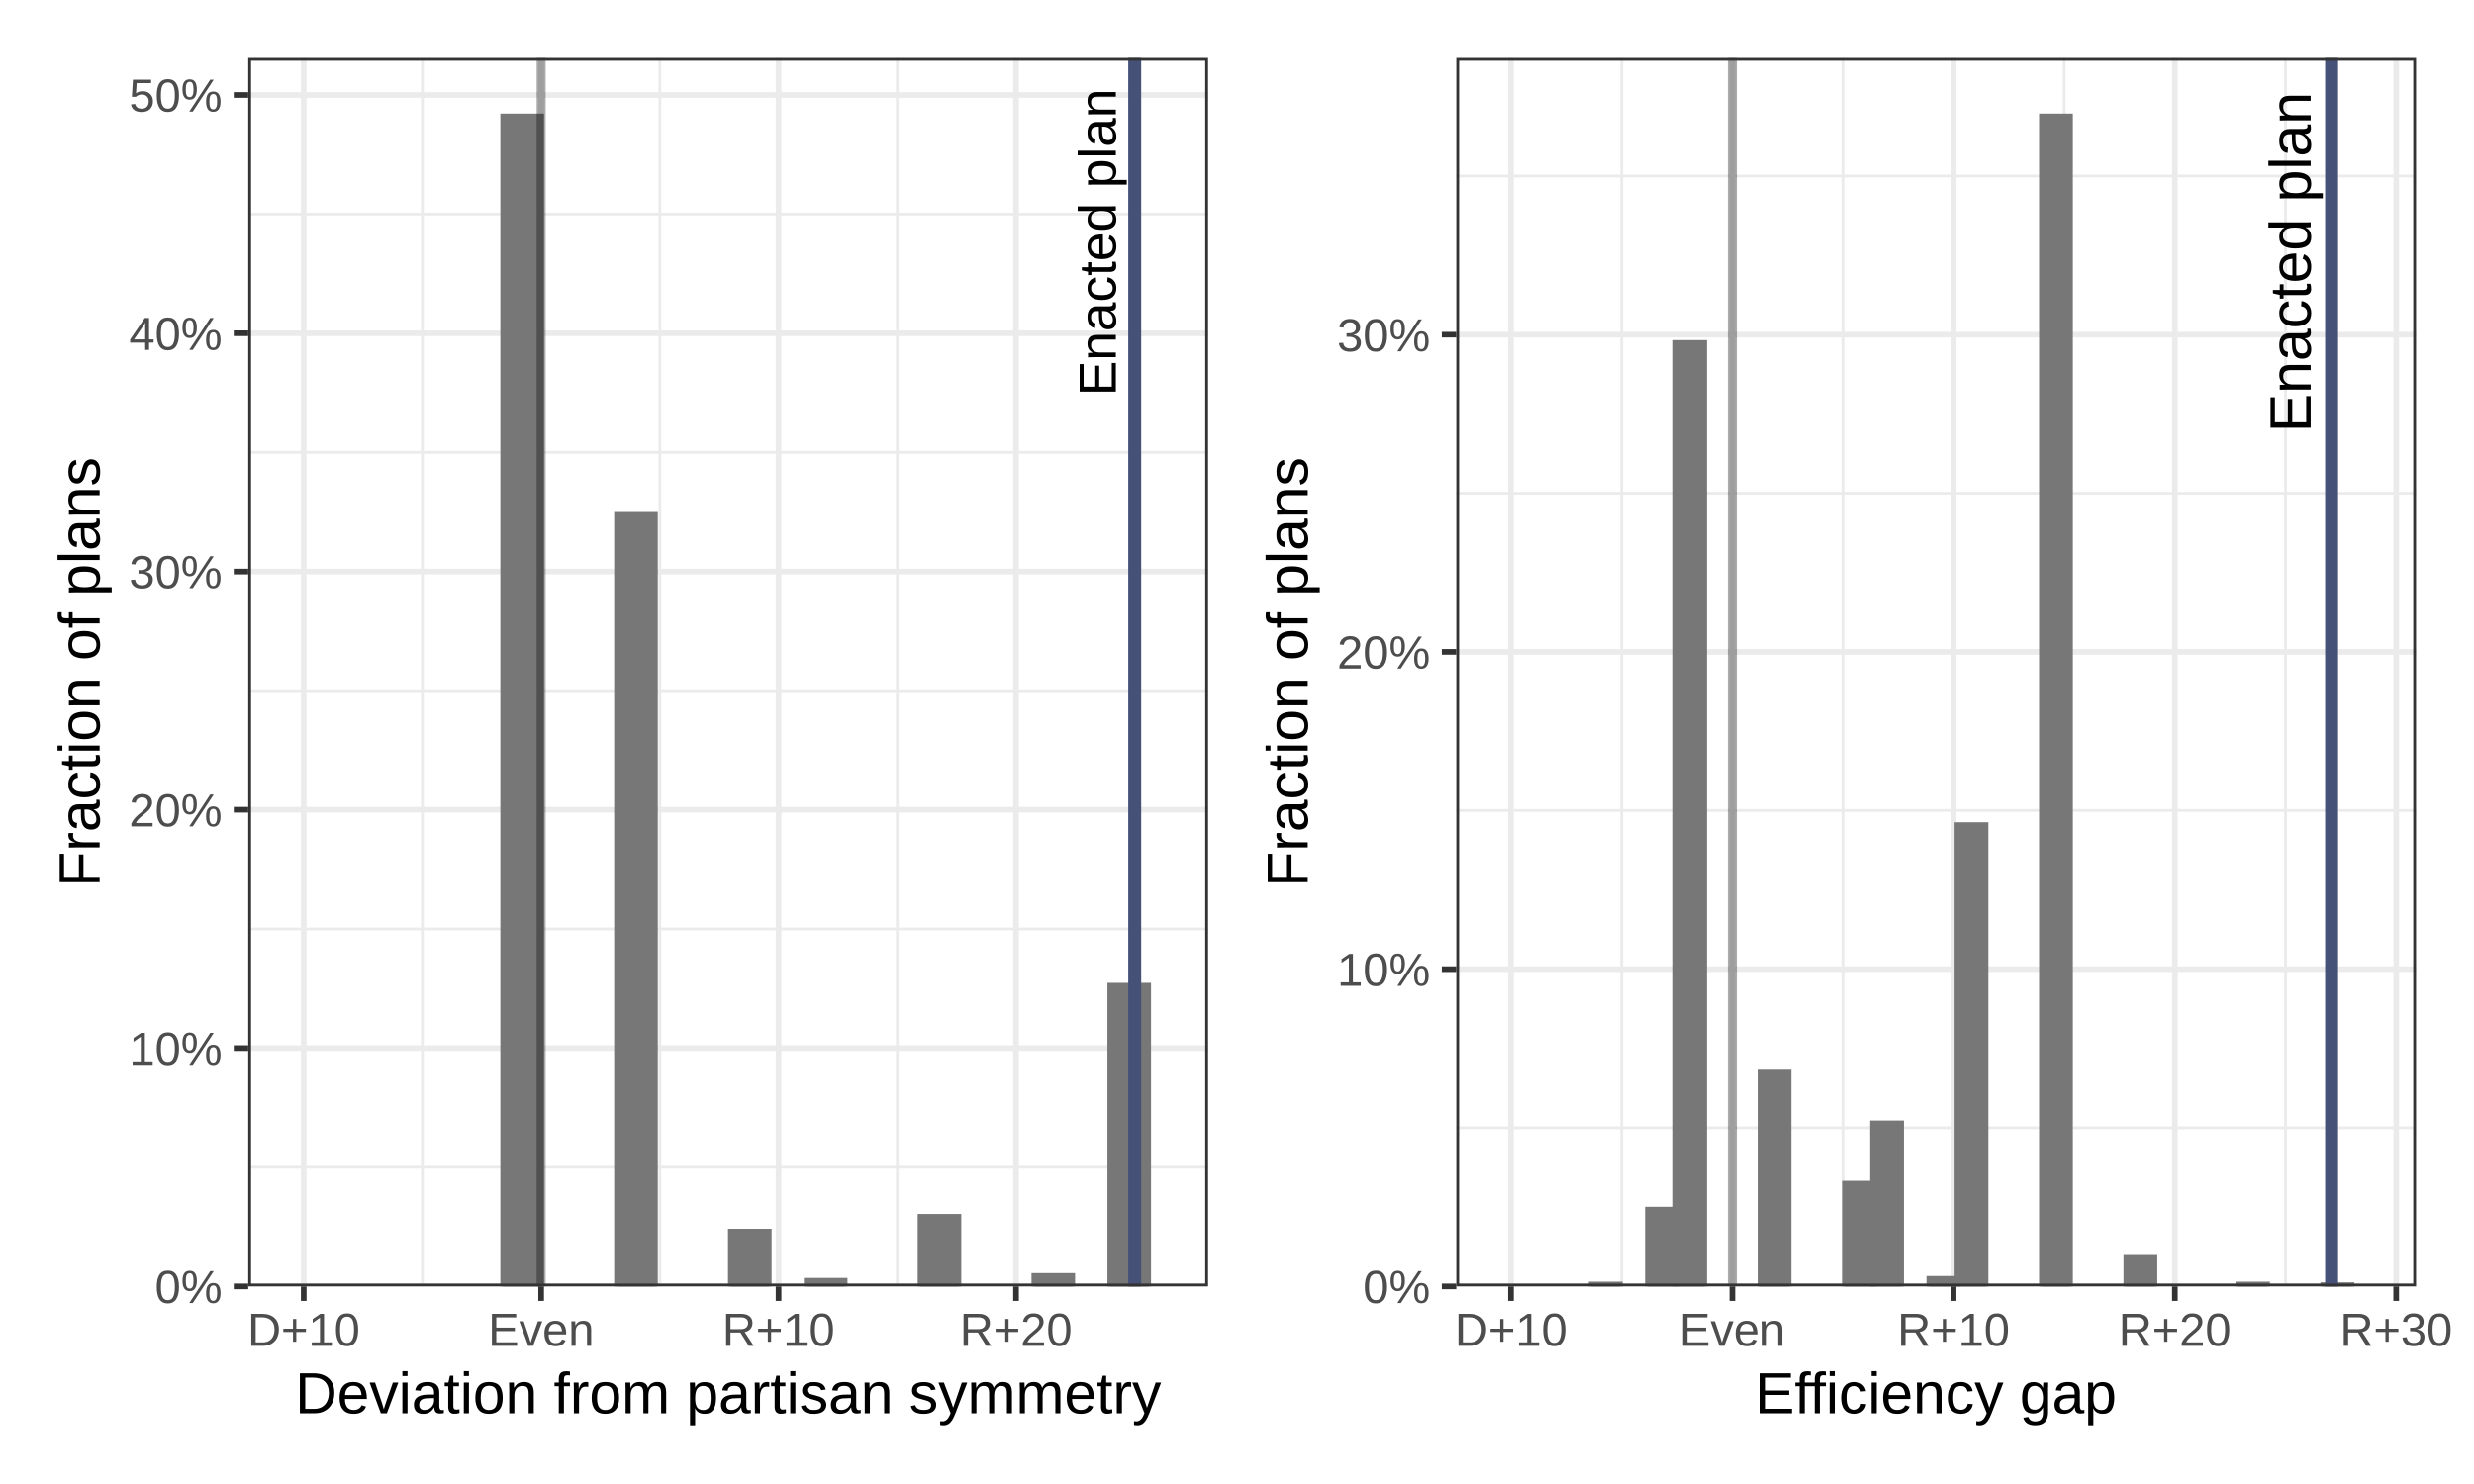
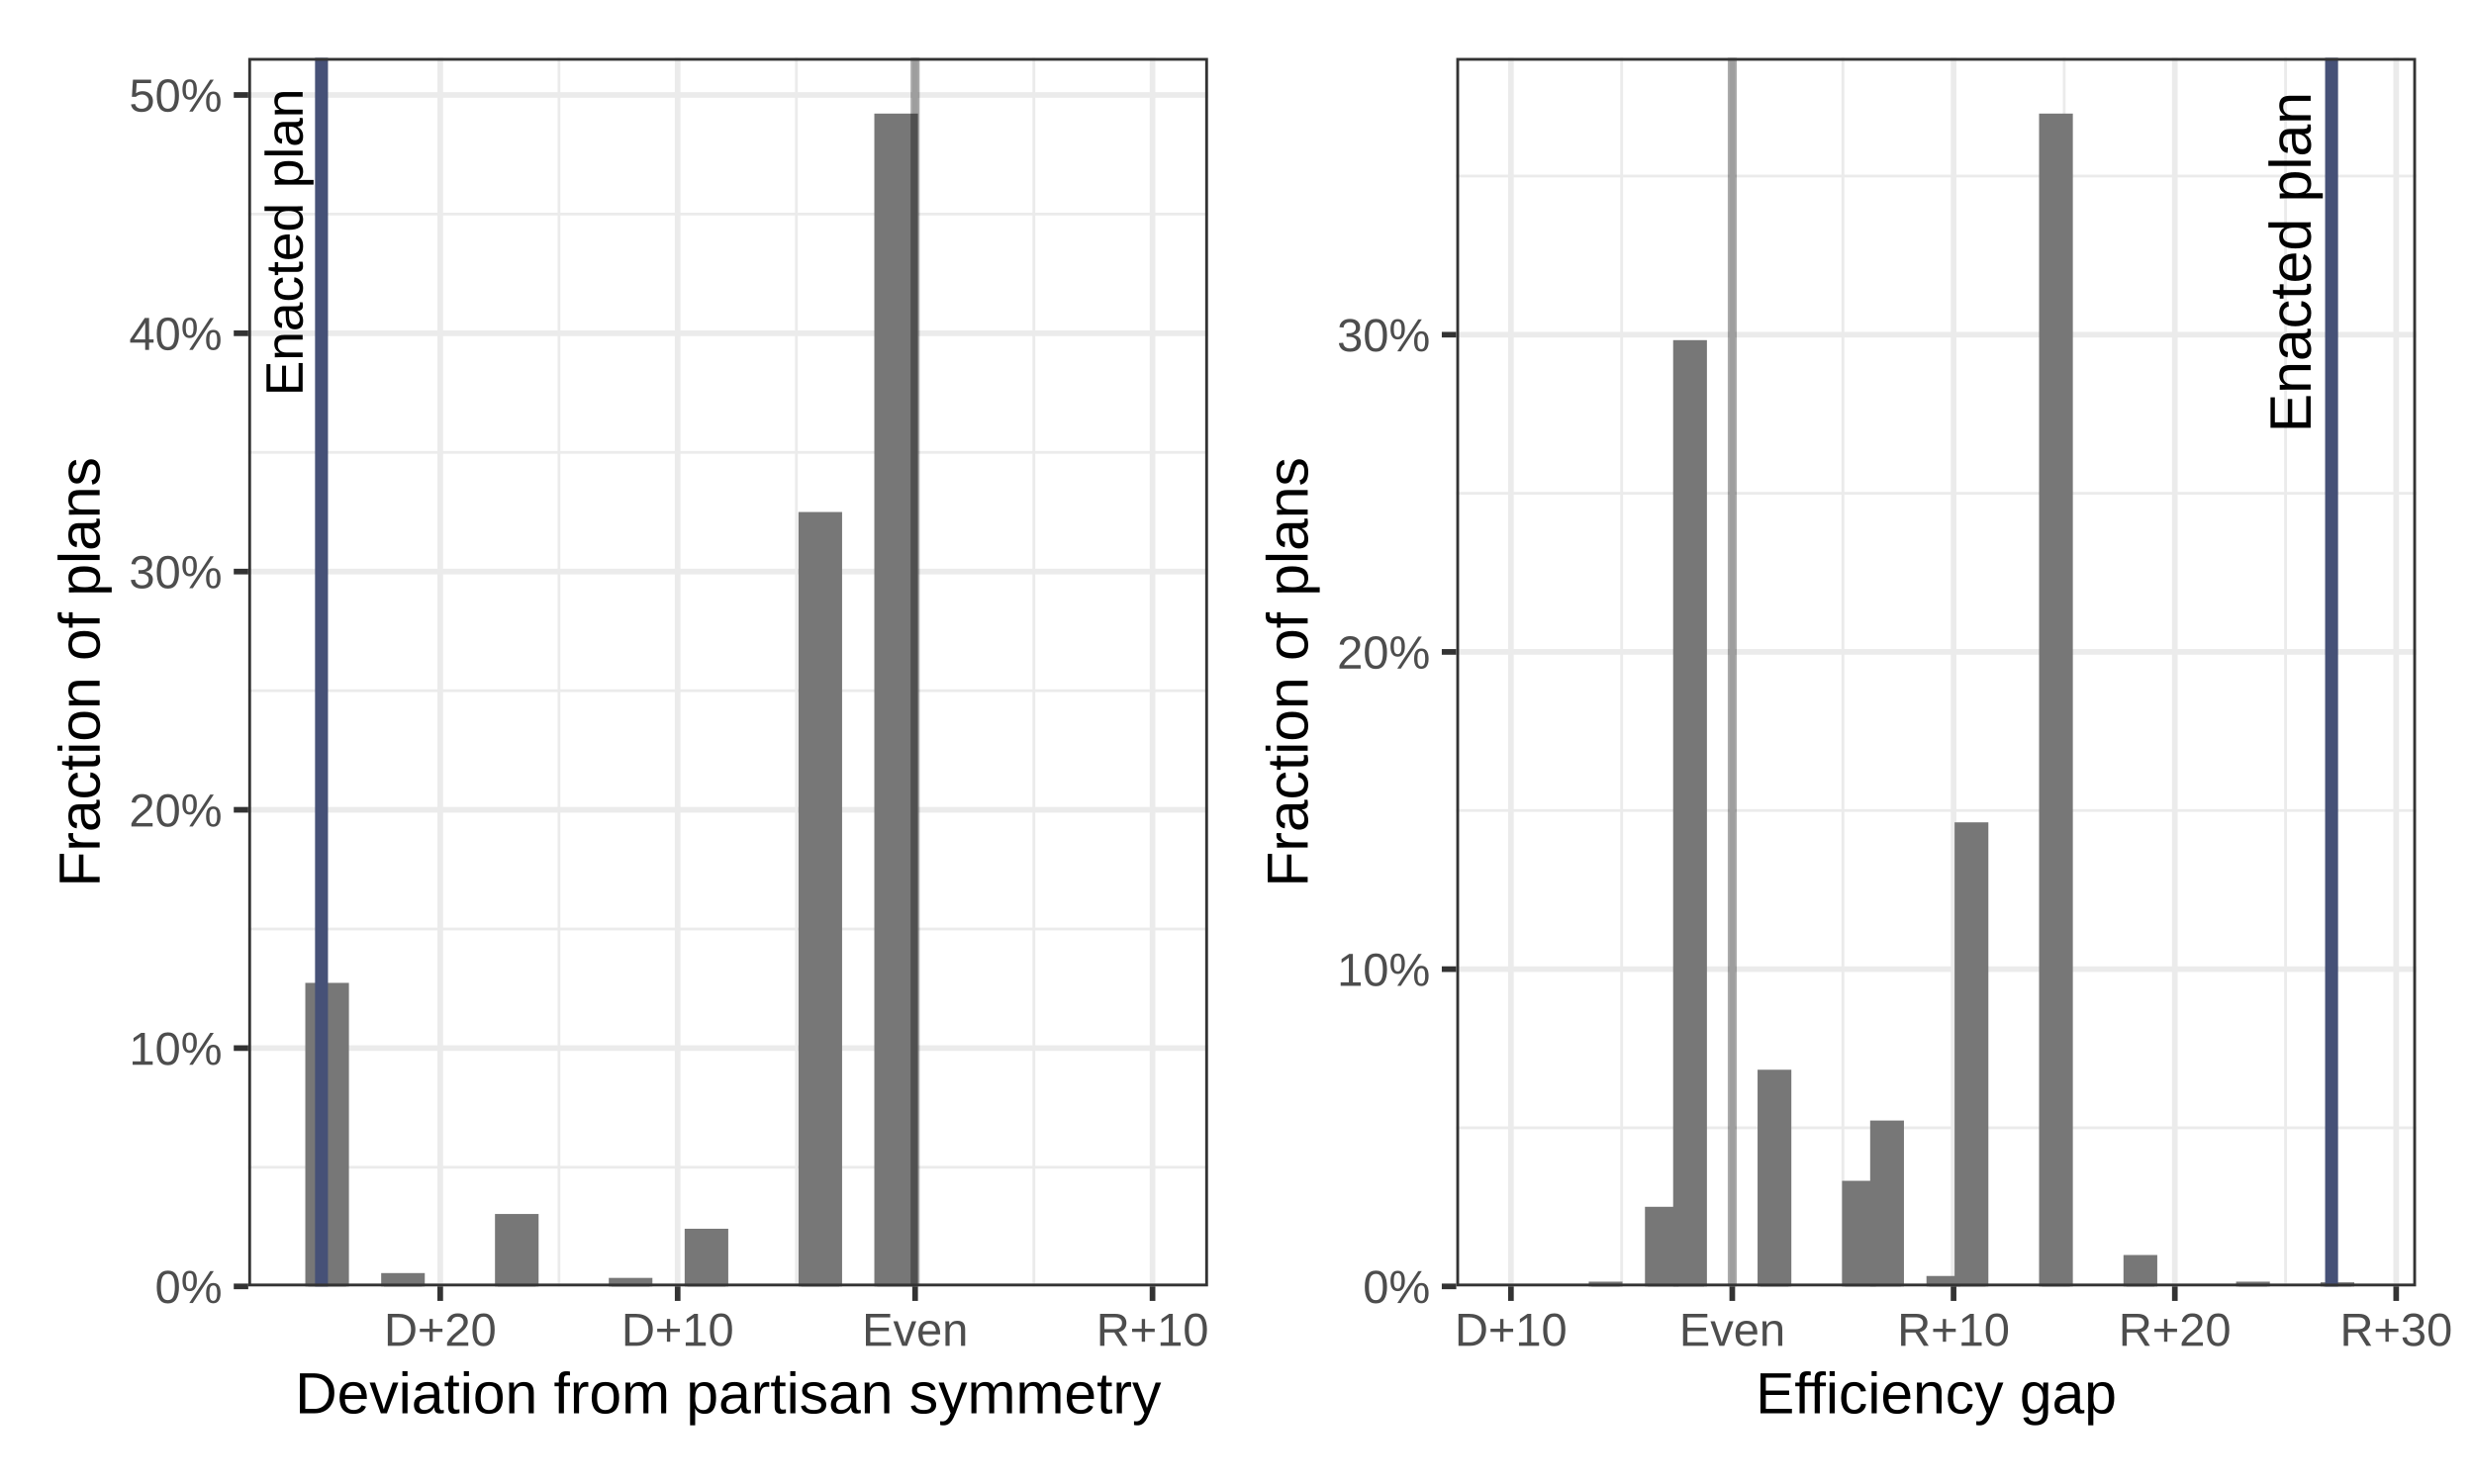
<svg xmlns="http://www.w3.org/2000/svg" class="svglite" width="468.00pt" height="280.80pt" viewBox="0 0 468.00 280.80">
  <defs>
    <style type="text/css">
    .svglite line, .svglite polyline, .svglite polygon, .svglite path, .svglite rect, .svglite circle {
      fill: none;
      stroke: #000000;
      stroke-linecap: round;
      stroke-linejoin: round;
      stroke-miterlimit: 10.00;
    }
    .svglite text {
      white-space: pre;
    }
  </style>
  </defs>
  <rect width="100%" height="100%" style="stroke: none; fill: #FFFFFF;" />
  <defs>
    <clipPath id="cpMC4wMHw0NjguMDB8MC4wMHwyODAuODA=">
      <rect x="0.00" y="0.00" width="468.00" height="280.80" />
    </clipPath>
  </defs>
  <g clip-path="url(#cpMC4wMHw0NjguMDB8MC4wMHwyODAuODA=)">
    <rect x="0" y="0" width="468.00" height="280.80" style="stroke-width: 1.07; stroke: #FFFFFF; fill: #FFFFFF;" />
  </g>
  <defs>
    <clipPath id="cpNS40OHwyMzQuMDB8NS40OHwyNzUuMzI=">
      <rect x="5.48" y="5.48" width="228.52" height="269.84" />
    </clipPath>
  </defs>
  <g clip-path="url(#cpNS40OHwyMzQuMDB8NS40OHwyNzUuMzI=)">
    <rect x="5.48" y="5.48" width="228.52" height="269.84" style="stroke-width: 1.07; stroke: #FFFFFF; fill: #FFFFFF;" />
  </g>
  <g clip-path="url(#cpMC4wMHw0NjguMDB8MC4wMHwyODAuODA=)">
</g>
  <defs>
    <clipPath id="cpNDYuOTZ8MjI4LjUyfDEwLjk2fDI0My40MQ==">
      <rect x="46.96" y="10.96" width="181.56" height="232.45" />
    </clipPath>
  </defs>
  <g clip-path="url(#cpNDYuOTZ8MjI4LjUyfDEwLjk2fDI0My40MQ==)">
    <rect x="46.96" y="10.96" width="181.56" height="232.45" style="stroke-width: 1.07; stroke: none; fill: #FFFFFF;" />
    <polyline points="46.96,220.87 228.52,220.87 " style="stroke-width: 0.53; stroke: #EBEBEB; stroke-linecap: butt;" />
    <polyline points="46.96,175.78 228.52,175.78 " style="stroke-width: 0.53; stroke: #EBEBEB; stroke-linecap: butt;" />
    <polyline points="46.96,130.69 228.52,130.69 " style="stroke-width: 0.53; stroke: #EBEBEB; stroke-linecap: butt;" />
    <polyline points="46.96,85.60 228.52,85.60 " style="stroke-width: 0.53; stroke: #EBEBEB; stroke-linecap: butt;" />
    <polyline points="46.96,40.51 228.52,40.51 " style="stroke-width: 0.53; stroke: #EBEBEB; stroke-linecap: butt;" />
-     <polyline points="79.91,243.41 79.91,10.96 " style="stroke-width: 0.53; stroke: #EBEBEB; stroke-linecap: butt;" />
-     <polyline points="124.83,243.41 124.83,10.96 " style="stroke-width: 0.53; stroke: #EBEBEB; stroke-linecap: butt;" />
-     <polyline points="169.74,243.41 169.74,10.96 " style="stroke-width: 0.53; stroke: #EBEBEB; stroke-linecap: butt;" />
-     <polyline points="214.65,243.41 214.65,10.96 " style="stroke-width: 0.53; stroke: #EBEBEB; stroke-linecap: butt;" />
+     <polyline points="60.82,243.41 60.82,10.96 " style="stroke-width: 0.53; stroke: #EBEBEB; stroke-linecap: butt;" />
+     <polyline points="105.74,243.41 105.74,10.96 " style="stroke-width: 0.53; stroke: #EBEBEB; stroke-linecap: butt;" />
+     <polyline points="150.65,243.41 150.65,10.96 " style="stroke-width: 0.53; stroke: #EBEBEB; stroke-linecap: butt;" />
+     <polyline points="195.57,243.41 195.57,10.96 " style="stroke-width: 0.53; stroke: #EBEBEB; stroke-linecap: butt;" />
    <polyline points="46.96,243.41 228.52,243.41 " style="stroke-width: 1.07; stroke: #EBEBEB; stroke-linecap: butt;" />
    <polyline points="46.96,198.32 228.52,198.32 " style="stroke-width: 1.07; stroke: #EBEBEB; stroke-linecap: butt;" />
    <polyline points="46.96,153.23 228.52,153.23 " style="stroke-width: 1.07; stroke: #EBEBEB; stroke-linecap: butt;" />
    <polyline points="46.96,108.15 228.52,108.15 " style="stroke-width: 1.07; stroke: #EBEBEB; stroke-linecap: butt;" />
    <polyline points="46.96,63.06 228.52,63.06 " style="stroke-width: 1.07; stroke: #EBEBEB; stroke-linecap: butt;" />
    <polyline points="46.96,17.97 228.52,17.97 " style="stroke-width: 1.07; stroke: #EBEBEB; stroke-linecap: butt;" />
-     <polyline points="57.46,243.41 57.46,10.96 " style="stroke-width: 1.07; stroke: #EBEBEB; stroke-linecap: butt;" />
-     <polyline points="102.37,243.41 102.37,10.96 " style="stroke-width: 1.07; stroke: #EBEBEB; stroke-linecap: butt;" />
-     <polyline points="147.28,243.41 147.28,10.96 " style="stroke-width: 1.07; stroke: #EBEBEB; stroke-linecap: butt;" />
-     <polyline points="192.20,243.41 192.20,10.96 " style="stroke-width: 1.07; stroke: #EBEBEB; stroke-linecap: butt;" />
-     <rect x="59.31" y="243.41" width="7.18" height="0.00" style="stroke-width: 1.07; stroke: #777777; stroke-linecap: square; stroke-linejoin: miter; fill: #777777;" />
-     <rect x="66.49" y="243.41" width="7.18" height="0.00" style="stroke-width: 1.07; stroke: #777777; stroke-linecap: square; stroke-linejoin: miter; fill: #777777;" />
-     <rect x="73.66" y="243.41" width="7.18" height="0.00" style="stroke-width: 1.07; stroke: #777777; stroke-linecap: square; stroke-linejoin: miter; fill: #777777;" />
-     <rect x="80.84" y="243.41" width="7.18" height="0.00" style="stroke-width: 1.07; stroke: #777777; stroke-linecap: square; stroke-linejoin: miter; fill: #777777;" />
-     <rect x="88.02" y="243.41" width="7.18" height="0.00" style="stroke-width: 1.07; stroke: #777777; stroke-linecap: square; stroke-linejoin: miter; fill: #777777;" />
-     <rect x="95.19" y="22.03" width="7.18" height="221.38" style="stroke-width: 1.07; stroke: #777777; stroke-linecap: square; stroke-linejoin: miter; fill: #777777;" />
-     <rect x="102.37" y="243.41" width="7.18" height="0.00" style="stroke-width: 1.07; stroke: #777777; stroke-linecap: square; stroke-linejoin: miter; fill: #777777;" />
-     <rect x="109.55" y="243.41" width="7.18" height="0.00" style="stroke-width: 1.07; stroke: #777777; stroke-linecap: square; stroke-linejoin: miter; fill: #777777;" />
-     <rect x="116.72" y="97.42" width="7.18" height="145.99" style="stroke-width: 1.07; stroke: #777777; stroke-linecap: square; stroke-linejoin: miter; fill: #777777;" />
-     <rect x="123.90" y="243.41" width="7.18" height="0.00" style="stroke-width: 1.07; stroke: #777777; stroke-linecap: square; stroke-linejoin: miter; fill: #777777;" />
-     <rect x="131.08" y="243.41" width="7.18" height="0.00" style="stroke-width: 1.07; stroke: #777777; stroke-linecap: square; stroke-linejoin: miter; fill: #777777;" />
-     <rect x="138.25" y="233.04" width="7.18" height="10.37" style="stroke-width: 1.07; stroke: #777777; stroke-linecap: square; stroke-linejoin: miter; fill: #777777;" />
-     <rect x="145.43" y="243.41" width="7.18" height="0.00" style="stroke-width: 1.07; stroke: #777777; stroke-linecap: square; stroke-linejoin: miter; fill: #777777;" />
-     <rect x="152.60" y="242.33" width="7.18" height="1.08" style="stroke-width: 1.07; stroke: #777777; stroke-linecap: square; stroke-linejoin: miter; fill: #777777;" />
-     <rect x="159.78" y="243.41" width="7.18" height="0.00" style="stroke-width: 1.07; stroke: #777777; stroke-linecap: square; stroke-linejoin: miter; fill: #777777;" />
-     <rect x="166.96" y="243.41" width="7.18" height="0.00" style="stroke-width: 1.07; stroke: #777777; stroke-linecap: square; stroke-linejoin: miter; fill: #777777;" />
-     <rect x="174.13" y="230.24" width="7.18" height="13.17" style="stroke-width: 1.07; stroke: #777777; stroke-linecap: square; stroke-linejoin: miter; fill: #777777;" />
-     <rect x="181.31" y="243.41" width="7.18" height="0.00" style="stroke-width: 1.07; stroke: #777777; stroke-linecap: square; stroke-linejoin: miter; fill: #777777;" />
-     <rect x="188.49" y="243.41" width="7.18" height="0.00" style="stroke-width: 1.07; stroke: #777777; stroke-linecap: square; stroke-linejoin: miter; fill: #777777;" />
-     <rect x="195.66" y="241.43" width="7.18" height="1.98" style="stroke-width: 1.07; stroke: #777777; stroke-linecap: square; stroke-linejoin: miter; fill: #777777;" />
-     <rect x="202.84" y="243.41" width="7.18" height="0.00" style="stroke-width: 1.07; stroke: #777777; stroke-linecap: square; stroke-linejoin: miter; fill: #777777;" />
-     <rect x="210.02" y="186.51" width="7.18" height="56.90" style="stroke-width: 1.07; stroke: #777777; stroke-linecap: square; stroke-linejoin: miter; fill: #777777;" />
-     <line x1="214.65" y1="243.41" x2="214.65" y2="10.96" style="stroke-width: 2.45; stroke: #465177; stroke-linecap: butt;" />
-     <line x1="102.37" y1="243.41" x2="102.37" y2="10.96" style="stroke-width: 1.71; stroke: #000000; stroke-opacity: 0.33; stroke-linecap: butt;" />
-     <text transform="translate(211.08,16.77) rotate(-90)" text-anchor="end" style="font-size: 9.96px; font-family: &quot;Arial&quot;;" textLength="58.11px" lengthAdjust="spacingAndGlyphs">Enacted plan</text>
+     <polyline points="83.28,243.41 83.28,10.96 " style="stroke-width: 1.07; stroke: #EBEBEB; stroke-linecap: butt;" />
+     <polyline points="128.19,243.41 128.19,10.96 " style="stroke-width: 1.07; stroke: #EBEBEB; stroke-linecap: butt;" />
+     <polyline points="173.11,243.41 173.11,10.96 " style="stroke-width: 1.07; stroke: #EBEBEB; stroke-linecap: butt;" />
+     <polyline points="218.02,243.41 218.02,10.96 " style="stroke-width: 1.07; stroke: #EBEBEB; stroke-linecap: butt;" />
+     <rect x="58.29" y="186.51" width="7.18" height="56.90" style="stroke-width: 1.07; stroke: #777777; stroke-linecap: square; stroke-linejoin: miter; fill: #777777;" />
+     <rect x="65.46" y="243.41" width="7.18" height="0.00" style="stroke-width: 1.07; stroke: #777777; stroke-linecap: square; stroke-linejoin: miter; fill: #777777;" />
+     <rect x="72.64" y="241.43" width="7.18" height="1.98" style="stroke-width: 1.07; stroke: #777777; stroke-linecap: square; stroke-linejoin: miter; fill: #777777;" />
+     <rect x="79.81" y="243.41" width="7.18" height="0.00" style="stroke-width: 1.07; stroke: #777777; stroke-linecap: square; stroke-linejoin: miter; fill: #777777;" />
+     <rect x="86.99" y="243.41" width="7.18" height="0.00" style="stroke-width: 1.07; stroke: #777777; stroke-linecap: square; stroke-linejoin: miter; fill: #777777;" />
+     <rect x="94.17" y="230.24" width="7.18" height="13.17" style="stroke-width: 1.07; stroke: #777777; stroke-linecap: square; stroke-linejoin: miter; fill: #777777;" />
+     <rect x="101.34" y="243.41" width="7.18" height="0.00" style="stroke-width: 1.07; stroke: #777777; stroke-linecap: square; stroke-linejoin: miter; fill: #777777;" />
+     <rect x="108.52" y="243.41" width="7.18" height="0.00" style="stroke-width: 1.07; stroke: #777777; stroke-linecap: square; stroke-linejoin: miter; fill: #777777;" />
+     <rect x="115.70" y="242.33" width="7.18" height="1.08" style="stroke-width: 1.07; stroke: #777777; stroke-linecap: square; stroke-linejoin: miter; fill: #777777;" />
+     <rect x="122.87" y="243.41" width="7.18" height="0.00" style="stroke-width: 1.07; stroke: #777777; stroke-linecap: square; stroke-linejoin: miter; fill: #777777;" />
+     <rect x="130.05" y="233.04" width="7.18" height="10.37" style="stroke-width: 1.07; stroke: #777777; stroke-linecap: square; stroke-linejoin: miter; fill: #777777;" />
+     <rect x="137.23" y="243.41" width="7.18" height="0.00" style="stroke-width: 1.07; stroke: #777777; stroke-linecap: square; stroke-linejoin: miter; fill: #777777;" />
+     <rect x="144.40" y="243.41" width="7.18" height="0.00" style="stroke-width: 1.07; stroke: #777777; stroke-linecap: square; stroke-linejoin: miter; fill: #777777;" />
+     <rect x="151.58" y="97.42" width="7.18" height="145.99" style="stroke-width: 1.07; stroke: #777777; stroke-linecap: square; stroke-linejoin: miter; fill: #777777;" />
+     <rect x="158.76" y="243.41" width="7.18" height="0.00" style="stroke-width: 1.07; stroke: #777777; stroke-linecap: square; stroke-linejoin: miter; fill: #777777;" />
+     <rect x="165.93" y="22.03" width="7.18" height="221.38" style="stroke-width: 1.07; stroke: #777777; stroke-linecap: square; stroke-linejoin: miter; fill: #777777;" />
+     <rect x="173.11" y="243.41" width="7.18" height="0.00" style="stroke-width: 1.07; stroke: #777777; stroke-linecap: square; stroke-linejoin: miter; fill: #777777;" />
+     <rect x="180.28" y="243.41" width="7.18" height="0.00" style="stroke-width: 1.07; stroke: #777777; stroke-linecap: square; stroke-linejoin: miter; fill: #777777;" />
+     <rect x="187.46" y="243.41" width="7.18" height="0.00" style="stroke-width: 1.07; stroke: #777777; stroke-linecap: square; stroke-linejoin: miter; fill: #777777;" />
+     <rect x="194.64" y="243.41" width="7.18" height="0.00" style="stroke-width: 1.07; stroke: #777777; stroke-linecap: square; stroke-linejoin: miter; fill: #777777;" />
+     <rect x="201.81" y="243.41" width="7.18" height="0.00" style="stroke-width: 1.07; stroke: #777777; stroke-linecap: square; stroke-linejoin: miter; fill: #777777;" />
+     <rect x="208.99" y="243.41" width="7.18" height="0.00" style="stroke-width: 1.07; stroke: #777777; stroke-linecap: square; stroke-linejoin: miter; fill: #777777;" />
+     <line x1="60.82" y1="243.41" x2="60.82" y2="10.96" style="stroke-width: 2.45; stroke: #465177; stroke-linecap: butt;" />
+     <line x1="173.11" y1="243.41" x2="173.11" y2="10.96" style="stroke-width: 1.71; stroke: #000000; stroke-opacity: 0.33; stroke-linecap: butt;" />
+     <text transform="translate(57.25,16.77) rotate(-90)" text-anchor="end" style="font-size: 9.96px; font-family: &quot;Arial&quot;;" textLength="58.11px" lengthAdjust="spacingAndGlyphs">Enacted plan</text>
    <rect x="46.96" y="10.96" width="181.56" height="232.45" style="stroke-width: 1.07; stroke: #333333;" />
  </g>
  <g clip-path="url(#cpMC4wMHw0NjguMDB8MC4wMHwyODAuODA=)">
    <text x="42.03" y="246.56" text-anchor="end" style="font-size: 8.80px;fill: #4D4D4D; font-family: &quot;Arial&quot;;" textLength="12.72px" lengthAdjust="spacingAndGlyphs">0%</text>
    <text x="42.03" y="201.48" text-anchor="end" style="font-size: 8.80px;fill: #4D4D4D; font-family: &quot;Arial&quot;;" textLength="17.61px" lengthAdjust="spacingAndGlyphs">10%</text>
    <text x="42.03" y="156.39" text-anchor="end" style="font-size: 8.80px;fill: #4D4D4D; font-family: &quot;Arial&quot;;" textLength="17.61px" lengthAdjust="spacingAndGlyphs">20%</text>
    <text x="42.03" y="111.30" text-anchor="end" style="font-size: 8.80px;fill: #4D4D4D; font-family: &quot;Arial&quot;;" textLength="17.61px" lengthAdjust="spacingAndGlyphs">30%</text>
    <text x="42.03" y="66.21" text-anchor="end" style="font-size: 8.80px;fill: #4D4D4D; font-family: &quot;Arial&quot;;" textLength="17.61px" lengthAdjust="spacingAndGlyphs">40%</text>
    <text x="42.03" y="21.12" text-anchor="end" style="font-size: 8.80px;fill: #4D4D4D; font-family: &quot;Arial&quot;;" textLength="17.61px" lengthAdjust="spacingAndGlyphs">50%</text>
    <polyline points="44.22,243.41 46.96,243.41 " style="stroke-width: 1.07; stroke: #333333; stroke-linecap: butt;" />
    <polyline points="44.22,198.32 46.96,198.32 " style="stroke-width: 1.07; stroke: #333333; stroke-linecap: butt;" />
    <polyline points="44.22,153.23 46.96,153.23 " style="stroke-width: 1.07; stroke: #333333; stroke-linecap: butt;" />
    <polyline points="44.22,108.15 46.96,108.15 " style="stroke-width: 1.07; stroke: #333333; stroke-linecap: butt;" />
    <polyline points="44.22,63.06 46.96,63.06 " style="stroke-width: 1.07; stroke: #333333; stroke-linecap: butt;" />
    <polyline points="44.22,17.97 46.96,17.97 " style="stroke-width: 1.07; stroke: #333333; stroke-linecap: butt;" />
-     <polyline points="57.46,246.15 57.46,243.41 " style="stroke-width: 1.07; stroke: #333333; stroke-linecap: butt;" />
-     <polyline points="102.37,246.15 102.37,243.41 " style="stroke-width: 1.07; stroke: #333333; stroke-linecap: butt;" />
-     <polyline points="147.28,246.15 147.28,243.41 " style="stroke-width: 1.07; stroke: #333333; stroke-linecap: butt;" />
-     <polyline points="192.20,246.15 192.20,243.41 " style="stroke-width: 1.07; stroke: #333333; stroke-linecap: butt;" />
-     <text x="57.46" y="254.65" text-anchor="middle" style="font-size: 8.80px;fill: #4D4D4D; font-family: &quot;Arial&quot;;" textLength="21.28px" lengthAdjust="spacingAndGlyphs">D+10</text>
-     <text x="102.37" y="254.65" text-anchor="middle" style="font-size: 8.80px;fill: #4D4D4D; font-family: &quot;Arial&quot;;" textLength="20.06px" lengthAdjust="spacingAndGlyphs">Even</text>
-     <text x="147.28" y="254.65" text-anchor="middle" style="font-size: 8.80px;fill: #4D4D4D; font-family: &quot;Arial&quot;;" textLength="21.28px" lengthAdjust="spacingAndGlyphs">R+10</text>
-     <text x="192.20" y="254.65" text-anchor="middle" style="font-size: 8.80px;fill: #4D4D4D; font-family: &quot;Arial&quot;;" textLength="21.28px" lengthAdjust="spacingAndGlyphs">R+20</text>
+     <polyline points="83.28,246.15 83.28,243.41 " style="stroke-width: 1.07; stroke: #333333; stroke-linecap: butt;" />
+     <polyline points="128.19,246.15 128.19,243.41 " style="stroke-width: 1.07; stroke: #333333; stroke-linecap: butt;" />
+     <polyline points="173.11,246.15 173.11,243.41 " style="stroke-width: 1.07; stroke: #333333; stroke-linecap: butt;" />
+     <polyline points="218.02,246.15 218.02,243.41 " style="stroke-width: 1.07; stroke: #333333; stroke-linecap: butt;" />
+     <text x="83.28" y="254.65" text-anchor="middle" style="font-size: 8.80px;fill: #4D4D4D; font-family: &quot;Arial&quot;;" textLength="21.28px" lengthAdjust="spacingAndGlyphs">D+20</text>
+     <text x="128.19" y="254.65" text-anchor="middle" style="font-size: 8.80px;fill: #4D4D4D; font-family: &quot;Arial&quot;;" textLength="21.28px" lengthAdjust="spacingAndGlyphs">D+10</text>
+     <text x="173.11" y="254.65" text-anchor="middle" style="font-size: 8.80px;fill: #4D4D4D; font-family: &quot;Arial&quot;;" textLength="20.06px" lengthAdjust="spacingAndGlyphs">Even</text>
+     <text x="218.02" y="254.65" text-anchor="middle" style="font-size: 8.80px;fill: #4D4D4D; font-family: &quot;Arial&quot;;" textLength="21.28px" lengthAdjust="spacingAndGlyphs">R+10</text>
    <text x="137.74" y="267.42" text-anchor="middle" style="font-size: 11.00px; font-family: &quot;Arial&quot;;" textLength="163.83px" lengthAdjust="spacingAndGlyphs">Deviation from partisan symmetry</text>
    <text transform="translate(18.85,127.18) rotate(-90)" text-anchor="middle" style="font-size: 11.00px; font-family: &quot;Arial&quot;;" textLength="81.32px" lengthAdjust="spacingAndGlyphs">Fraction of plans</text>
  </g>
  <defs>
    <clipPath id="cpMjM0LjAwfDQ2Mi41Mnw1LjQ4fDI3NS4zMg==">
      <rect x="234.00" y="5.48" width="228.52" height="269.84" />
    </clipPath>
  </defs>
  <g clip-path="url(#cpMjM0LjAwfDQ2Mi41Mnw1LjQ4fDI3NS4zMg==)">
    <rect x="234.00" y="5.48" width="228.52" height="269.84" style="stroke-width: 1.07; stroke: #FFFFFF; fill: #FFFFFF;" />
  </g>
  <g clip-path="url(#cpMC4wMHw0NjguMDB8MC4wMHwyODAuODA=)">
</g>
  <defs>
    <clipPath id="cpMjc1LjQ4fDQ1Ny4wNHwxMC45NnwyNDMuNDE=">
      <rect x="275.48" y="10.96" width="181.56" height="232.45" />
    </clipPath>
  </defs>
  <g clip-path="url(#cpMjc1LjQ4fDQ1Ny4wNHwxMC45NnwyNDMuNDE=)">
    <rect x="275.48" y="10.96" width="181.56" height="232.45" style="stroke-width: 1.07; stroke: none; fill: #FFFFFF;" />
    <polyline points="275.48,213.40 457.04,213.40 " style="stroke-width: 0.53; stroke: #EBEBEB; stroke-linecap: butt;" />
    <polyline points="275.48,153.37 457.04,153.37 " style="stroke-width: 0.53; stroke: #EBEBEB; stroke-linecap: butt;" />
    <polyline points="275.48,93.34 457.04,93.34 " style="stroke-width: 0.53; stroke: #EBEBEB; stroke-linecap: butt;" />
    <polyline points="275.48,33.31 457.04,33.31 " style="stroke-width: 0.53; stroke: #EBEBEB; stroke-linecap: butt;" />
    <polyline points="306.76,243.41 306.76,10.96 " style="stroke-width: 0.53; stroke: #EBEBEB; stroke-linecap: butt;" />
    <polyline points="348.62,243.41 348.62,10.96 " style="stroke-width: 0.53; stroke: #EBEBEB; stroke-linecap: butt;" />
    <polyline points="390.48,243.41 390.48,10.96 " style="stroke-width: 0.53; stroke: #EBEBEB; stroke-linecap: butt;" />
    <polyline points="432.35,243.41 432.35,10.96 " style="stroke-width: 0.53; stroke: #EBEBEB; stroke-linecap: butt;" />
    <polyline points="275.48,243.41 457.04,243.41 " style="stroke-width: 1.07; stroke: #EBEBEB; stroke-linecap: butt;" />
    <polyline points="275.48,183.38 457.04,183.38 " style="stroke-width: 1.07; stroke: #EBEBEB; stroke-linecap: butt;" />
    <polyline points="275.48,123.35 457.04,123.35 " style="stroke-width: 1.07; stroke: #EBEBEB; stroke-linecap: butt;" />
    <polyline points="275.48,63.33 457.04,63.33 " style="stroke-width: 1.07; stroke: #EBEBEB; stroke-linecap: butt;" />
    <polyline points="285.82,243.41 285.82,10.96 " style="stroke-width: 1.07; stroke: #EBEBEB; stroke-linecap: butt;" />
    <polyline points="327.69,243.41 327.69,10.96 " style="stroke-width: 1.07; stroke: #EBEBEB; stroke-linecap: butt;" />
    <polyline points="369.55,243.41 369.55,10.96 " style="stroke-width: 1.07; stroke: #EBEBEB; stroke-linecap: butt;" />
    <polyline points="411.41,243.41 411.41,10.96 " style="stroke-width: 1.07; stroke: #EBEBEB; stroke-linecap: butt;" />
    <polyline points="453.28,243.41 453.28,10.96 " style="stroke-width: 1.07; stroke: #EBEBEB; stroke-linecap: butt;" />
    <rect x="285.09" y="243.41" width="5.32" height="0.00" style="stroke-width: 1.07; stroke: #777777; stroke-linecap: square; stroke-linejoin: miter; fill: #777777;" />
    <rect x="290.42" y="243.41" width="5.32" height="0.00" style="stroke-width: 1.07; stroke: #777777; stroke-linecap: square; stroke-linejoin: miter; fill: #777777;" />
    <rect x="295.74" y="243.41" width="5.32" height="0.00" style="stroke-width: 1.07; stroke: #777777; stroke-linecap: square; stroke-linejoin: miter; fill: #777777;" />
    <rect x="301.07" y="243.05" width="5.32" height="0.36" style="stroke-width: 1.07; stroke: #777777; stroke-linecap: square; stroke-linejoin: miter; fill: #777777;" />
    <rect x="306.39" y="243.41" width="5.32" height="0.00" style="stroke-width: 1.07; stroke: #777777; stroke-linecap: square; stroke-linejoin: miter; fill: #777777;" />
    <rect x="311.71" y="228.88" width="5.32" height="14.53" style="stroke-width: 1.07; stroke: #777777; stroke-linecap: square; stroke-linejoin: miter; fill: #777777;" />
    <rect x="317.04" y="64.89" width="5.32" height="178.52" style="stroke-width: 1.07; stroke: #777777; stroke-linecap: square; stroke-linejoin: miter; fill: #777777;" />
    <rect x="322.36" y="243.41" width="5.32" height="0.00" style="stroke-width: 1.07; stroke: #777777; stroke-linecap: square; stroke-linejoin: miter; fill: #777777;" />
    <rect x="327.69" y="243.41" width="5.32" height="0.00" style="stroke-width: 1.07; stroke: #777777; stroke-linecap: square; stroke-linejoin: miter; fill: #777777;" />
    <rect x="333.01" y="202.95" width="5.32" height="40.46" style="stroke-width: 1.07; stroke: #777777; stroke-linecap: square; stroke-linejoin: miter; fill: #777777;" />
    <rect x="338.34" y="243.41" width="5.32" height="0.00" style="stroke-width: 1.07; stroke: #777777; stroke-linecap: square; stroke-linejoin: miter; fill: #777777;" />
    <rect x="343.66" y="243.41" width="5.32" height="0.00" style="stroke-width: 1.07; stroke: #777777; stroke-linecap: square; stroke-linejoin: miter; fill: #777777;" />
    <rect x="348.99" y="223.96" width="5.32" height="19.45" style="stroke-width: 1.07; stroke: #777777; stroke-linecap: square; stroke-linejoin: miter; fill: #777777;" />
    <rect x="354.31" y="212.56" width="5.32" height="30.85" style="stroke-width: 1.07; stroke: #777777; stroke-linecap: square; stroke-linejoin: miter; fill: #777777;" />
    <rect x="359.63" y="243.41" width="5.32" height="0.00" style="stroke-width: 1.07; stroke: #777777; stroke-linecap: square; stroke-linejoin: miter; fill: #777777;" />
    <rect x="364.96" y="241.97" width="5.32" height="1.44" style="stroke-width: 1.07; stroke: #777777; stroke-linecap: square; stroke-linejoin: miter; fill: #777777;" />
    <rect x="370.28" y="156.13" width="5.32" height="87.28" style="stroke-width: 1.07; stroke: #777777; stroke-linecap: square; stroke-linejoin: miter; fill: #777777;" />
    <rect x="375.61" y="243.41" width="5.32" height="0.00" style="stroke-width: 1.07; stroke: #777777; stroke-linecap: square; stroke-linejoin: miter; fill: #777777;" />
    <rect x="380.93" y="243.41" width="5.32" height="0.00" style="stroke-width: 1.07; stroke: #777777; stroke-linecap: square; stroke-linejoin: miter; fill: #777777;" />
    <rect x="386.26" y="22.03" width="5.32" height="221.38" style="stroke-width: 1.07; stroke: #777777; stroke-linecap: square; stroke-linejoin: miter; fill: #777777;" />
    <rect x="391.58" y="243.41" width="5.32" height="0.00" style="stroke-width: 1.07; stroke: #777777; stroke-linecap: square; stroke-linejoin: miter; fill: #777777;" />
    <rect x="396.91" y="243.41" width="5.32" height="0.00" style="stroke-width: 1.07; stroke: #777777; stroke-linecap: square; stroke-linejoin: miter; fill: #777777;" />
    <rect x="402.23" y="238.01" width="5.32" height="5.40" style="stroke-width: 1.07; stroke: #777777; stroke-linecap: square; stroke-linejoin: miter; fill: #777777;" />
    <rect x="407.55" y="243.41" width="5.32" height="0.00" style="stroke-width: 1.07; stroke: #777777; stroke-linecap: square; stroke-linejoin: miter; fill: #777777;" />
    <rect x="412.88" y="243.41" width="5.32" height="0.00" style="stroke-width: 1.07; stroke: #777777; stroke-linecap: square; stroke-linejoin: miter; fill: #777777;" />
    <rect x="418.20" y="243.41" width="5.32" height="0.00" style="stroke-width: 1.07; stroke: #777777; stroke-linecap: square; stroke-linejoin: miter; fill: #777777;" />
    <rect x="423.53" y="243.05" width="5.32" height="0.36" style="stroke-width: 1.07; stroke: #777777; stroke-linecap: square; stroke-linejoin: miter; fill: #777777;" />
    <rect x="428.85" y="243.41" width="5.32" height="0.00" style="stroke-width: 1.07; stroke: #777777; stroke-linecap: square; stroke-linejoin: miter; fill: #777777;" />
    <rect x="434.18" y="243.41" width="5.32" height="0.00" style="stroke-width: 1.07; stroke: #777777; stroke-linecap: square; stroke-linejoin: miter; fill: #777777;" />
    <rect x="439.50" y="243.17" width="5.32" height="0.24" style="stroke-width: 1.07; stroke: #777777; stroke-linecap: square; stroke-linejoin: miter; fill: #777777;" />
    <line x1="441.06" y1="243.41" x2="441.06" y2="10.96" style="stroke-width: 2.45; stroke: #465177; stroke-linecap: butt;" />
    <line x1="327.69" y1="243.41" x2="327.69" y2="10.96" style="stroke-width: 1.71; stroke: #000000; stroke-opacity: 0.33; stroke-linecap: butt;" />
    <text transform="translate(437.10,17.40) rotate(-90)" text-anchor="end" style="font-size: 11.04px; font-family: &quot;Arial&quot;;" textLength="64.40px" lengthAdjust="spacingAndGlyphs">Enacted plan</text>
    <rect x="275.48" y="10.96" width="181.56" height="232.45" style="stroke-width: 1.07; stroke: #333333;" />
  </g>
  <g clip-path="url(#cpMC4wMHw0NjguMDB8MC4wMHwyODAuODA=)">
    <text x="270.55" y="246.56" text-anchor="end" style="font-size: 8.80px;fill: #4D4D4D; font-family: &quot;Arial&quot;;" textLength="12.72px" lengthAdjust="spacingAndGlyphs">0%</text>
    <text x="270.55" y="186.54" text-anchor="end" style="font-size: 8.80px;fill: #4D4D4D; font-family: &quot;Arial&quot;;" textLength="17.61px" lengthAdjust="spacingAndGlyphs">10%</text>
    <text x="270.55" y="126.51" text-anchor="end" style="font-size: 8.80px;fill: #4D4D4D; font-family: &quot;Arial&quot;;" textLength="17.61px" lengthAdjust="spacingAndGlyphs">20%</text>
    <text x="270.55" y="66.48" text-anchor="end" style="font-size: 8.80px;fill: #4D4D4D; font-family: &quot;Arial&quot;;" textLength="17.61px" lengthAdjust="spacingAndGlyphs">30%</text>
    <polyline points="272.74,243.41 275.48,243.41 " style="stroke-width: 1.07; stroke: #333333; stroke-linecap: butt;" />
    <polyline points="272.74,183.38 275.48,183.38 " style="stroke-width: 1.07; stroke: #333333; stroke-linecap: butt;" />
    <polyline points="272.74,123.35 275.48,123.35 " style="stroke-width: 1.07; stroke: #333333; stroke-linecap: butt;" />
    <polyline points="272.74,63.33 275.48,63.33 " style="stroke-width: 1.07; stroke: #333333; stroke-linecap: butt;" />
    <polyline points="285.82,246.15 285.82,243.41 " style="stroke-width: 1.07; stroke: #333333; stroke-linecap: butt;" />
    <polyline points="327.69,246.15 327.69,243.41 " style="stroke-width: 1.07; stroke: #333333; stroke-linecap: butt;" />
    <polyline points="369.55,246.15 369.55,243.41 " style="stroke-width: 1.07; stroke: #333333; stroke-linecap: butt;" />
    <polyline points="411.41,246.15 411.41,243.41 " style="stroke-width: 1.07; stroke: #333333; stroke-linecap: butt;" />
    <polyline points="453.28,246.15 453.28,243.41 " style="stroke-width: 1.07; stroke: #333333; stroke-linecap: butt;" />
    <text x="285.82" y="254.65" text-anchor="middle" style="font-size: 8.80px;fill: #4D4D4D; font-family: &quot;Arial&quot;;" textLength="21.28px" lengthAdjust="spacingAndGlyphs">D+10</text>
    <text x="327.69" y="254.65" text-anchor="middle" style="font-size: 8.80px;fill: #4D4D4D; font-family: &quot;Arial&quot;;" textLength="20.06px" lengthAdjust="spacingAndGlyphs">Even</text>
    <text x="369.55" y="254.65" text-anchor="middle" style="font-size: 8.80px;fill: #4D4D4D; font-family: &quot;Arial&quot;;" textLength="21.28px" lengthAdjust="spacingAndGlyphs">R+10</text>
    <text x="411.41" y="254.65" text-anchor="middle" style="font-size: 8.80px;fill: #4D4D4D; font-family: &quot;Arial&quot;;" textLength="21.28px" lengthAdjust="spacingAndGlyphs">R+20</text>
    <text x="453.28" y="254.65" text-anchor="middle" style="font-size: 8.80px;fill: #4D4D4D; font-family: &quot;Arial&quot;;" textLength="21.28px" lengthAdjust="spacingAndGlyphs">R+30</text>
    <text x="366.26" y="267.42" text-anchor="middle" style="font-size: 11.00px; font-family: &quot;Arial&quot;;" textLength="68.48px" lengthAdjust="spacingAndGlyphs">Efficiency gap</text>
    <text transform="translate(247.37,127.18) rotate(-90)" text-anchor="middle" style="font-size: 11.00px; font-family: &quot;Arial&quot;;" textLength="81.32px" lengthAdjust="spacingAndGlyphs">Fraction of plans</text>
  </g>
</svg>
